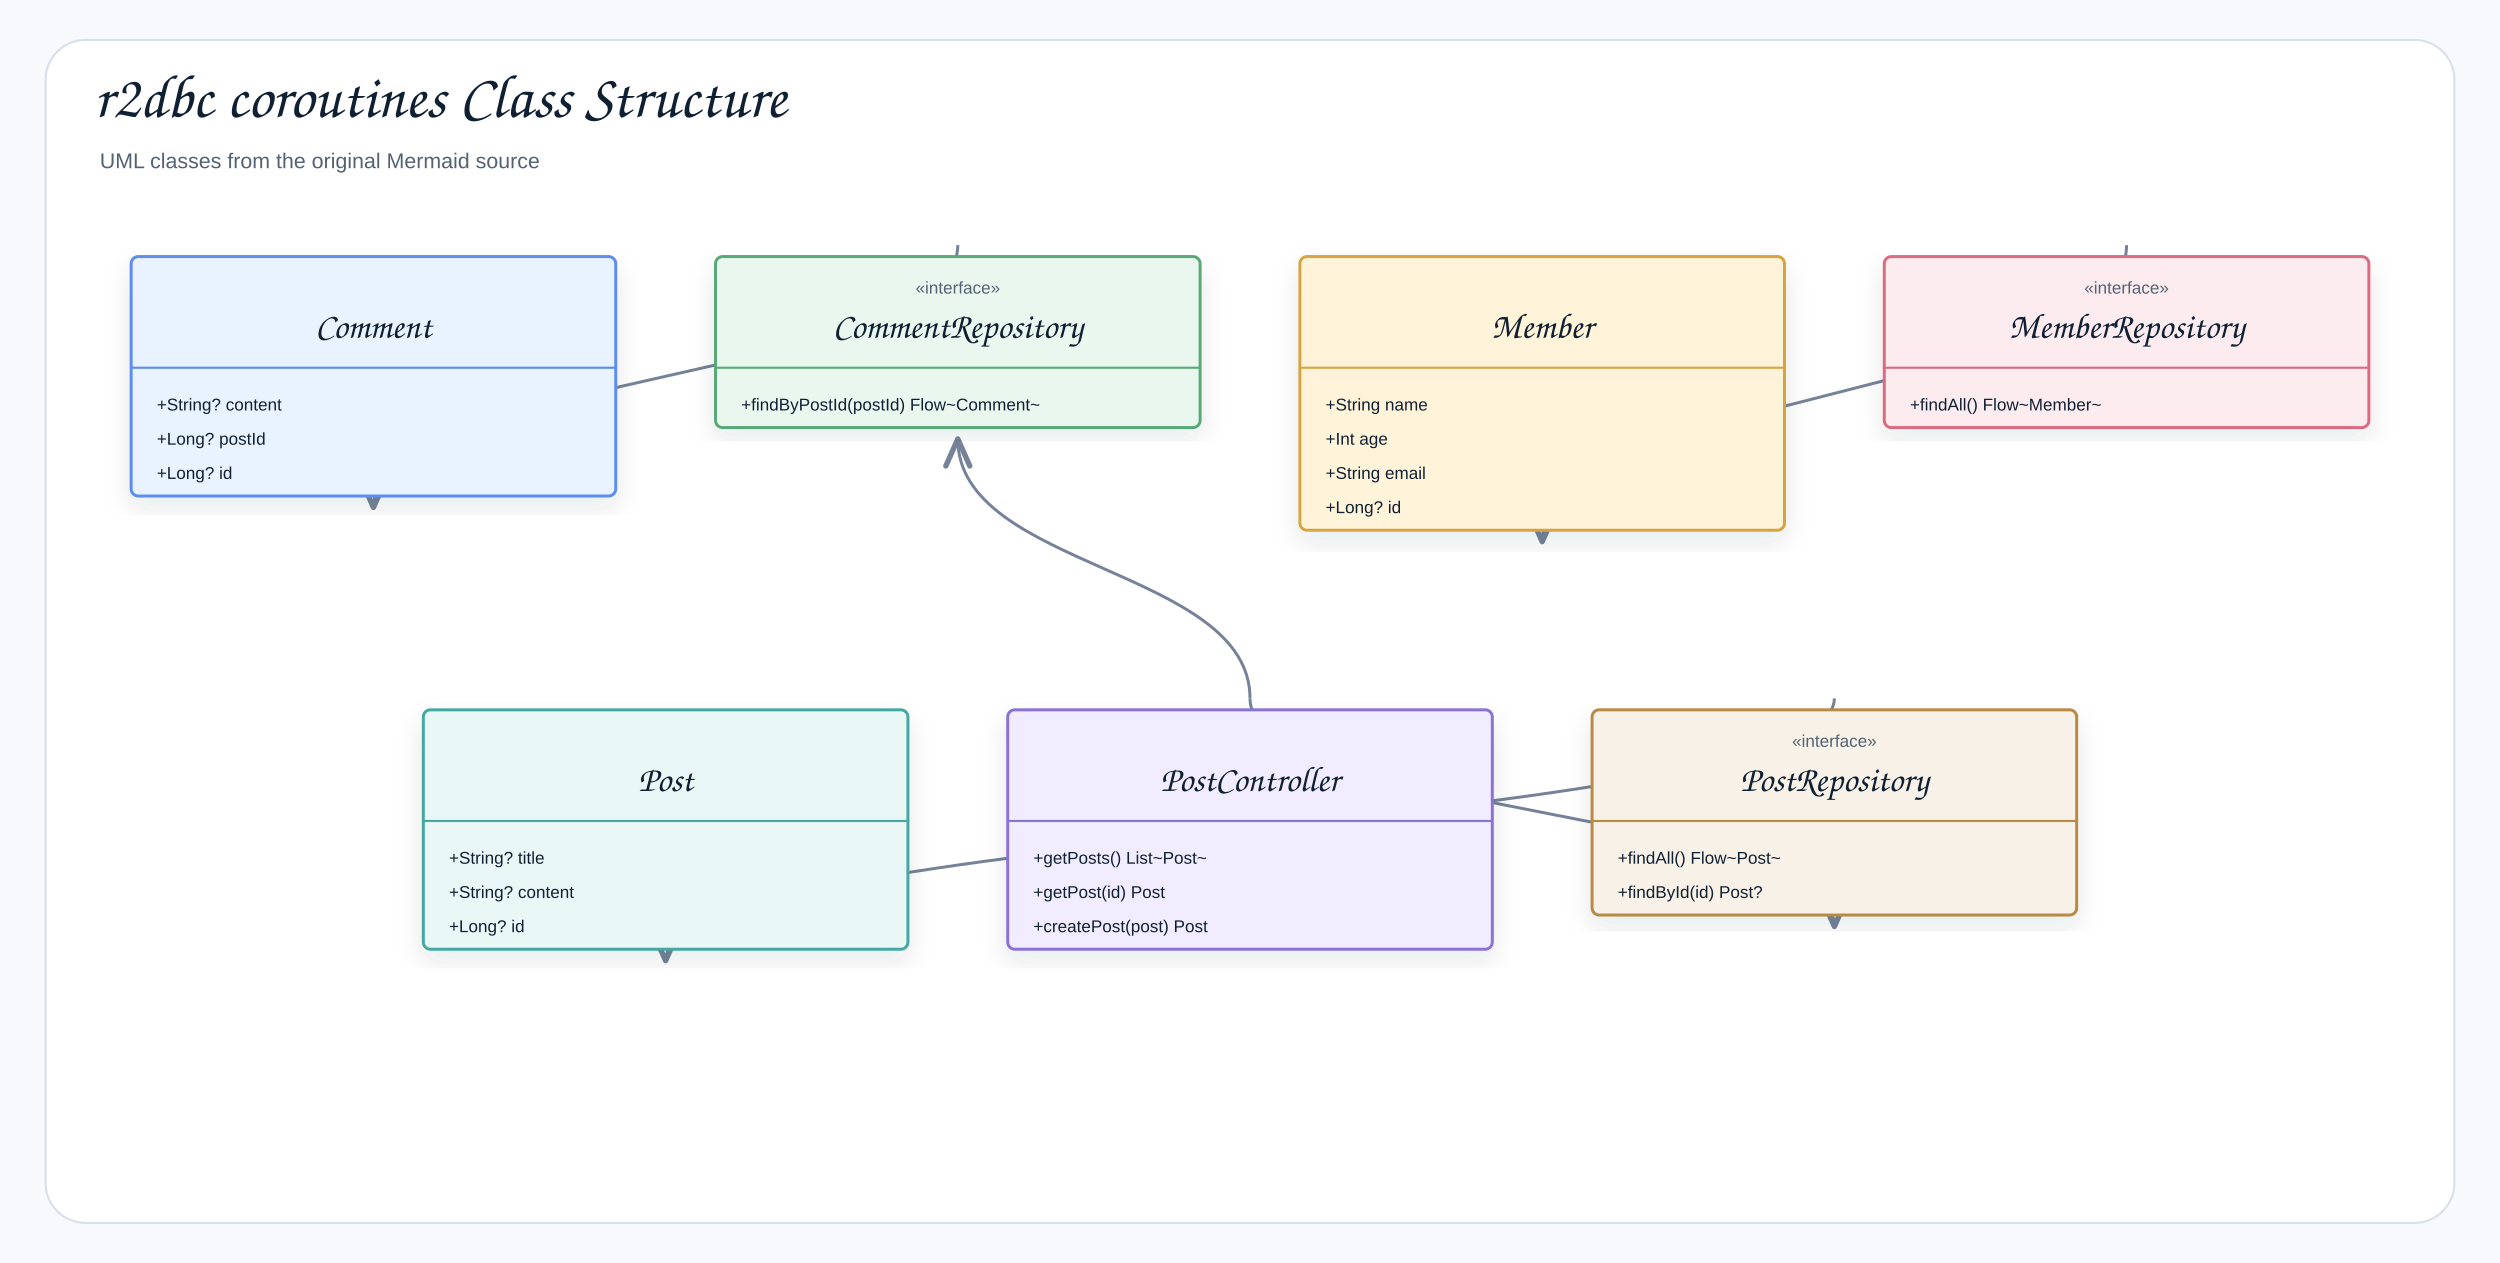
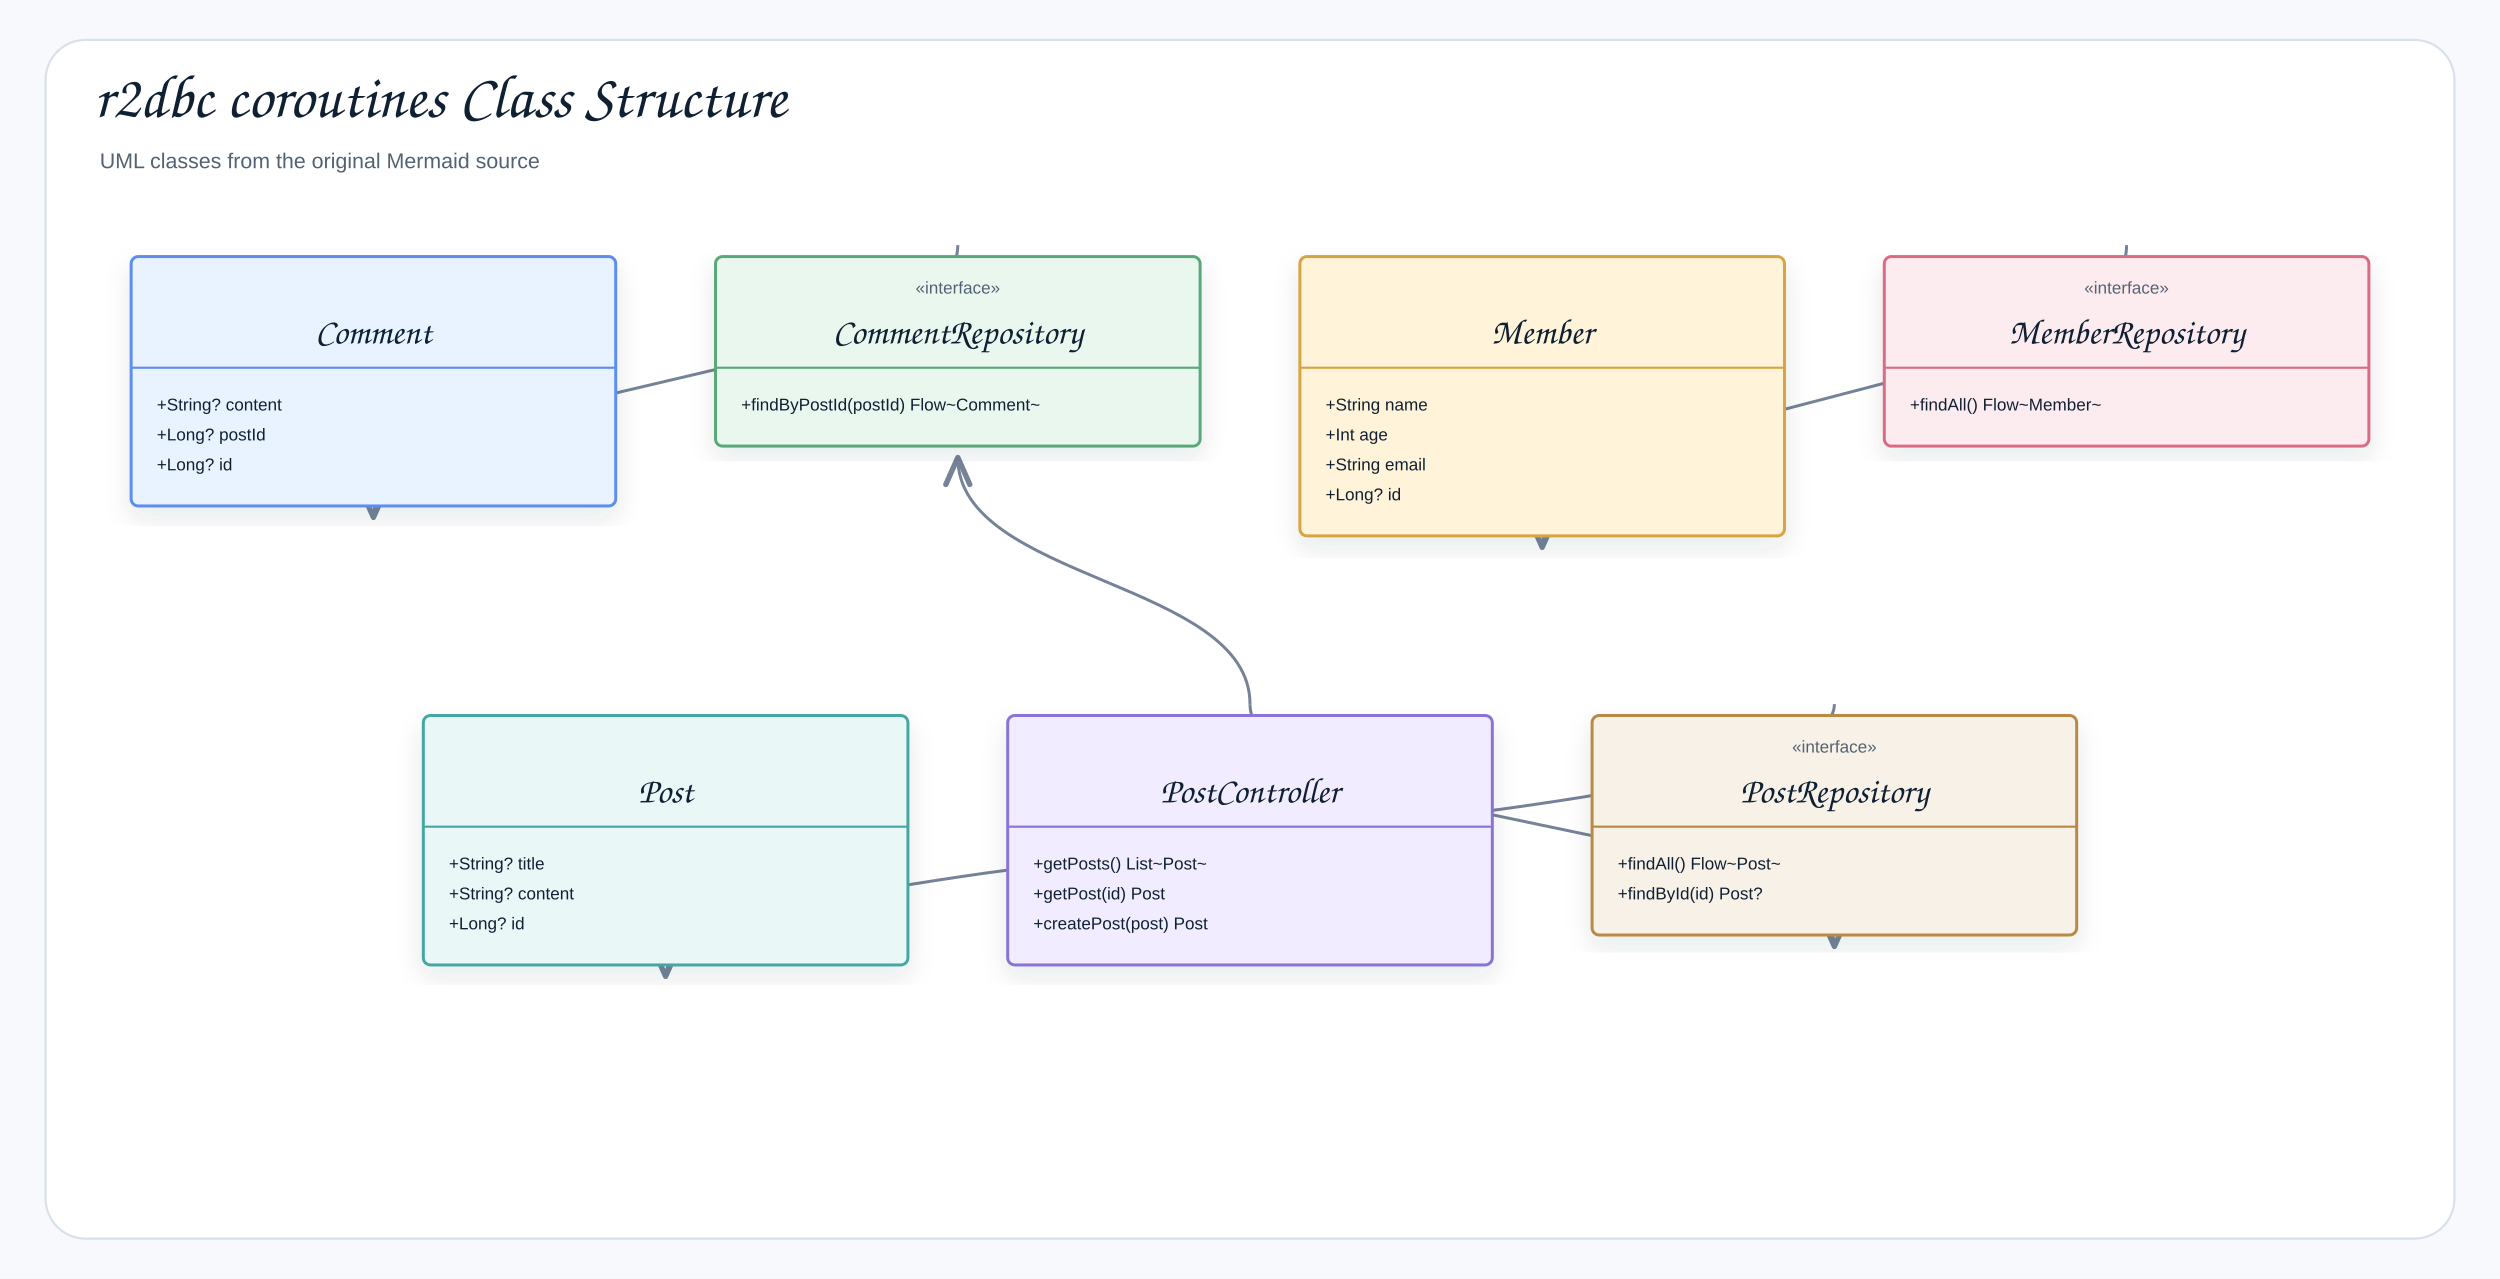
- <svg xmlns="http://www.w3.org/2000/svg" width="1754" height="886" viewBox="0 0 1754 886" role="img" aria-label="r2dbc coroutines Class Structure">
+ <svg xmlns="http://www.w3.org/2000/svg" width="1754" height="897" viewBox="0 0 1754 897" role="img" aria-label="r2dbc coroutines Class Structure">
  <defs>
    <filter id="shadow" x="-8%" y="-8%" width="116%" height="116%">
      <feDropShadow dx="0" dy="8" stdDeviation="9" flood-color="#1f2937" flood-opacity="0.10" />
    </filter>
    <marker id="openArrow" markerWidth="12" markerHeight="10" refX="10" refY="5" orient="auto" markerUnits="strokeWidth">
      <path d="M 1 1 L 10 5 L 1 9" fill="none" stroke="#758297" stroke-width="1.8" stroke-linecap="round" stroke-linejoin="round" />
    </marker>
    <marker id="inherit" markerWidth="14" markerHeight="12" refX="12" refY="6" orient="auto" markerUnits="strokeWidth">
      <path d="M 0 1 L 12 6 L 0 11 Z" fill="#ffffff" stroke="#758297" stroke-width="1.8" />
    </marker>
    <style>
    .canvas{fill:#f7f9fc}.frame{fill:#fff;stroke:#d8e0ea;stroke-width:1.5}
    .title{font-family:"Architects Daughter","Comic Sans MS","Comic Sans",cursive;font-size:43px;font-weight:400;fill:#102033}
    .subtitle{font-family:"Comic Sans MS","Comic Sans","Comic Neue",Arial,sans-serif;font-size:15px;font-weight:400;fill:#536273}
    .label{font-family:"Architects Daughter","Comic Sans MS","Comic Sans",cursive;font-size:25px;font-weight:400;fill:#102033}
    .smallLabel{font-family:"Architects Daughter","Comic Sans MS","Comic Sans",cursive;font-size:21px;font-weight:400;fill:#102033}
    .mono{font-family:"Comic Sans MS","Comic Sans","Comic Neue",Arial,sans-serif;font-size:12px;font-weight:400;fill:#102033}
    .small{font-family:"Comic Sans MS","Comic Sans","Comic Neue",Arial,sans-serif;font-size:12px;font-weight:400;fill:#536273}
    .strong{font-family:"Comic Sans MS","Comic Sans","Comic Neue",Arial,sans-serif;font-size:13px;font-weight:400;fill:#102033}
    .card{stroke-width:2.1;filter:url(#shadow)}.compartment{stroke-width:1.5;fill:none}
    .line{stroke:#758297;stroke-width:2.1;fill:none;marker-end:url(#openArrow)}
    .plainLine{stroke:#758297;stroke-width:2.1;fill:none}
    .dashed{stroke:#758297;stroke-width:2.1;stroke-dasharray:7 6;fill:none;marker-end:url(#openArrow)}
    .inheritLine{stroke:#758297;stroke-width:2.2;fill:none;marker-end:url(#inherit)}
    .implLine{stroke:#758297;stroke-width:2.2;stroke-dasharray:8 7;fill:none;marker-end:url(#inherit)}
  </style>
  </defs>
-   <rect class="canvas" width="1754" height="886" />
-   <rect class="frame" x="32" y="28" width="1690" height="830" rx="28" />
+   <rect class="canvas" width="1754" height="897" />
+   <rect class="frame" x="32" y="28" width="1690" height="841" rx="28" />
  <text class="title" x="66" y="82">r2dbc coroutines Class Structure</text>
  <text class="subtitle" x="70" y="118">UML classes from the original Mermaid source</text>
-   <path class="line" d="M877 490 C877 399 672 399 672 308" />
-   <path class="line" d="M877 490 C877 570 1287 570 1287 650" />
-   <path class="line" d="M1492 172 C1492 276 1082 276 1082 380" />
-   <path class="line" d="M672 172 C672 264 262 264 262 356" />
-   <path class="line" d="M1287 490 C1287 582 467 582 467 674" />
+   <path class="line" d="M877 494 C877 407.5 672 407.5 672 321" />
+   <path class="line" d="M877 494 C877 579 1287 579 1287 664" />
+   <path class="line" d="M1492 172 C1492 278 1082 278 1082 384" />
+   <path class="line" d="M672 172 C672 267.5 262 267.5 262 363" />
+   <path class="line" d="M1287 494 C1287 589.5 467 589.5 467 685" />
  <g transform="translate(92,180)">
-     <rect class="card" x="0" y="0" width="340" height="168" rx="5" fill="#E8F3FF" stroke="#5B8DEF" />
+     <rect class="card" x="0" y="0" width="340" height="175" rx="5" fill="#E8F3FF" stroke="#5B8DEF" />
    <line class="compartment" x1="0" y1="78" x2="340" y2="78" stroke="#5B8DEF" />
    <text class="small" x="170" y="26" text-anchor="middle" />
-     <text class="label" x="170" y="57" text-anchor="middle">Comment</text>
+     <text class="label" x="170" y="61" text-anchor="middle">Comment</text>
    <text class="mono" x="18" y="108">+String? content</text>
-     <text class="mono" x="18" y="132">+Long? postId</text>
-     <text class="mono" x="18" y="156">+Long? id</text>
+     <text class="mono" x="18" y="129">+Long? postId</text>
+     <text class="mono" x="18" y="150">+Long? id</text>
  </g>
  <g transform="translate(502,180)">
-     <rect class="card" x="0" y="0" width="340" height="120" rx="5" fill="#EAF7EF" stroke="#58A978" />
+     <rect class="card" x="0" y="0" width="340" height="133" rx="5" fill="#EAF7EF" stroke="#58A978" />
    <line class="compartment" x1="0" y1="78" x2="340" y2="78" stroke="#58A978" />
    <text class="small" x="170" y="26" text-anchor="middle">«interface»</text>
-     <text class="label" x="170" y="57" text-anchor="middle">CommentRepository</text>
+     <text class="label" x="170" y="61" text-anchor="middle">CommentRepository</text>
    <text class="mono" x="18" y="108">+findByPostId(postId) Flow~Comment~</text>
  </g>
  <g transform="translate(912,180)">
-     <rect class="card" x="0" y="0" width="340" height="192" rx="5" fill="#FFF3D9" stroke="#D6A441" />
+     <rect class="card" x="0" y="0" width="340" height="196" rx="5" fill="#FFF3D9" stroke="#D6A441" />
    <line class="compartment" x1="0" y1="78" x2="340" y2="78" stroke="#D6A441" />
    <text class="small" x="170" y="26" text-anchor="middle" />
-     <text class="label" x="170" y="57" text-anchor="middle">Member</text>
+     <text class="label" x="170" y="61" text-anchor="middle">Member</text>
    <text class="mono" x="18" y="108">+String name</text>
-     <text class="mono" x="18" y="132">+Int age</text>
-     <text class="mono" x="18" y="156">+String email</text>
-     <text class="mono" x="18" y="180">+Long? id</text>
+     <text class="mono" x="18" y="129">+Int age</text>
+     <text class="mono" x="18" y="150">+String email</text>
+     <text class="mono" x="18" y="171">+Long? id</text>
  </g>
  <g transform="translate(1322,180)">
-     <rect class="card" x="0" y="0" width="340" height="120" rx="5" fill="#FDECEF" stroke="#DC6B82" />
+     <rect class="card" x="0" y="0" width="340" height="133" rx="5" fill="#FDECEF" stroke="#DC6B82" />
    <line class="compartment" x1="0" y1="78" x2="340" y2="78" stroke="#DC6B82" />
    <text class="small" x="170" y="26" text-anchor="middle">«interface»</text>
-     <text class="label" x="170" y="57" text-anchor="middle">MemberRepository</text>
+     <text class="label" x="170" y="61" text-anchor="middle">MemberRepository</text>
    <text class="mono" x="18" y="108">+findAll() Flow~Member~</text>
  </g>
-   <g transform="translate(297,498)">
-     <rect class="card" x="0" y="0" width="340" height="168" rx="5" fill="#E9F7F6" stroke="#45A7A1" />
+   <g transform="translate(297,502)">
+     <rect class="card" x="0" y="0" width="340" height="175" rx="5" fill="#E9F7F6" stroke="#45A7A1" />
    <line class="compartment" x1="0" y1="78" x2="340" y2="78" stroke="#45A7A1" />
    <text class="small" x="170" y="26" text-anchor="middle" />
-     <text class="label" x="170" y="57" text-anchor="middle">Post</text>
+     <text class="label" x="170" y="61" text-anchor="middle">Post</text>
    <text class="mono" x="18" y="108">+String? title</text>
-     <text class="mono" x="18" y="132">+String? content</text>
-     <text class="mono" x="18" y="156">+Long? id</text>
+     <text class="mono" x="18" y="129">+String? content</text>
+     <text class="mono" x="18" y="150">+Long? id</text>
  </g>
-   <g transform="translate(707,498)">
-     <rect class="card" x="0" y="0" width="340" height="168" rx="5" fill="#F1ECFF" stroke="#8A72D6" />
+   <g transform="translate(707,502)">
+     <rect class="card" x="0" y="0" width="340" height="175" rx="5" fill="#F1ECFF" stroke="#8A72D6" />
    <line class="compartment" x1="0" y1="78" x2="340" y2="78" stroke="#8A72D6" />
    <text class="small" x="170" y="26" text-anchor="middle" />
-     <text class="label" x="170" y="57" text-anchor="middle">PostController</text>
+     <text class="label" x="170" y="61" text-anchor="middle">PostController</text>
    <text class="mono" x="18" y="108">+getPosts() List~Post~</text>
-     <text class="mono" x="18" y="132">+getPost(id) Post</text>
-     <text class="mono" x="18" y="156">+createPost(post) Post</text>
+     <text class="mono" x="18" y="129">+getPost(id) Post</text>
+     <text class="mono" x="18" y="150">+createPost(post) Post</text>
  </g>
-   <g transform="translate(1117,498)">
-     <rect class="card" x="0" y="0" width="340" height="144" rx="5" fill="#F7F1E7" stroke="#B88A44" />
+   <g transform="translate(1117,502)">
+     <rect class="card" x="0" y="0" width="340" height="154" rx="5" fill="#F7F1E7" stroke="#B88A44" />
    <line class="compartment" x1="0" y1="78" x2="340" y2="78" stroke="#B88A44" />
    <text class="small" x="170" y="26" text-anchor="middle">«interface»</text>
-     <text class="label" x="170" y="57" text-anchor="middle">PostRepository</text>
+     <text class="label" x="170" y="61" text-anchor="middle">PostRepository</text>
    <text class="mono" x="18" y="108">+findAll() Flow~Post~</text>
-     <text class="mono" x="18" y="132">+findById(id) Post?</text>
+     <text class="mono" x="18" y="129">+findById(id) Post?</text>
  </g>
</svg>
